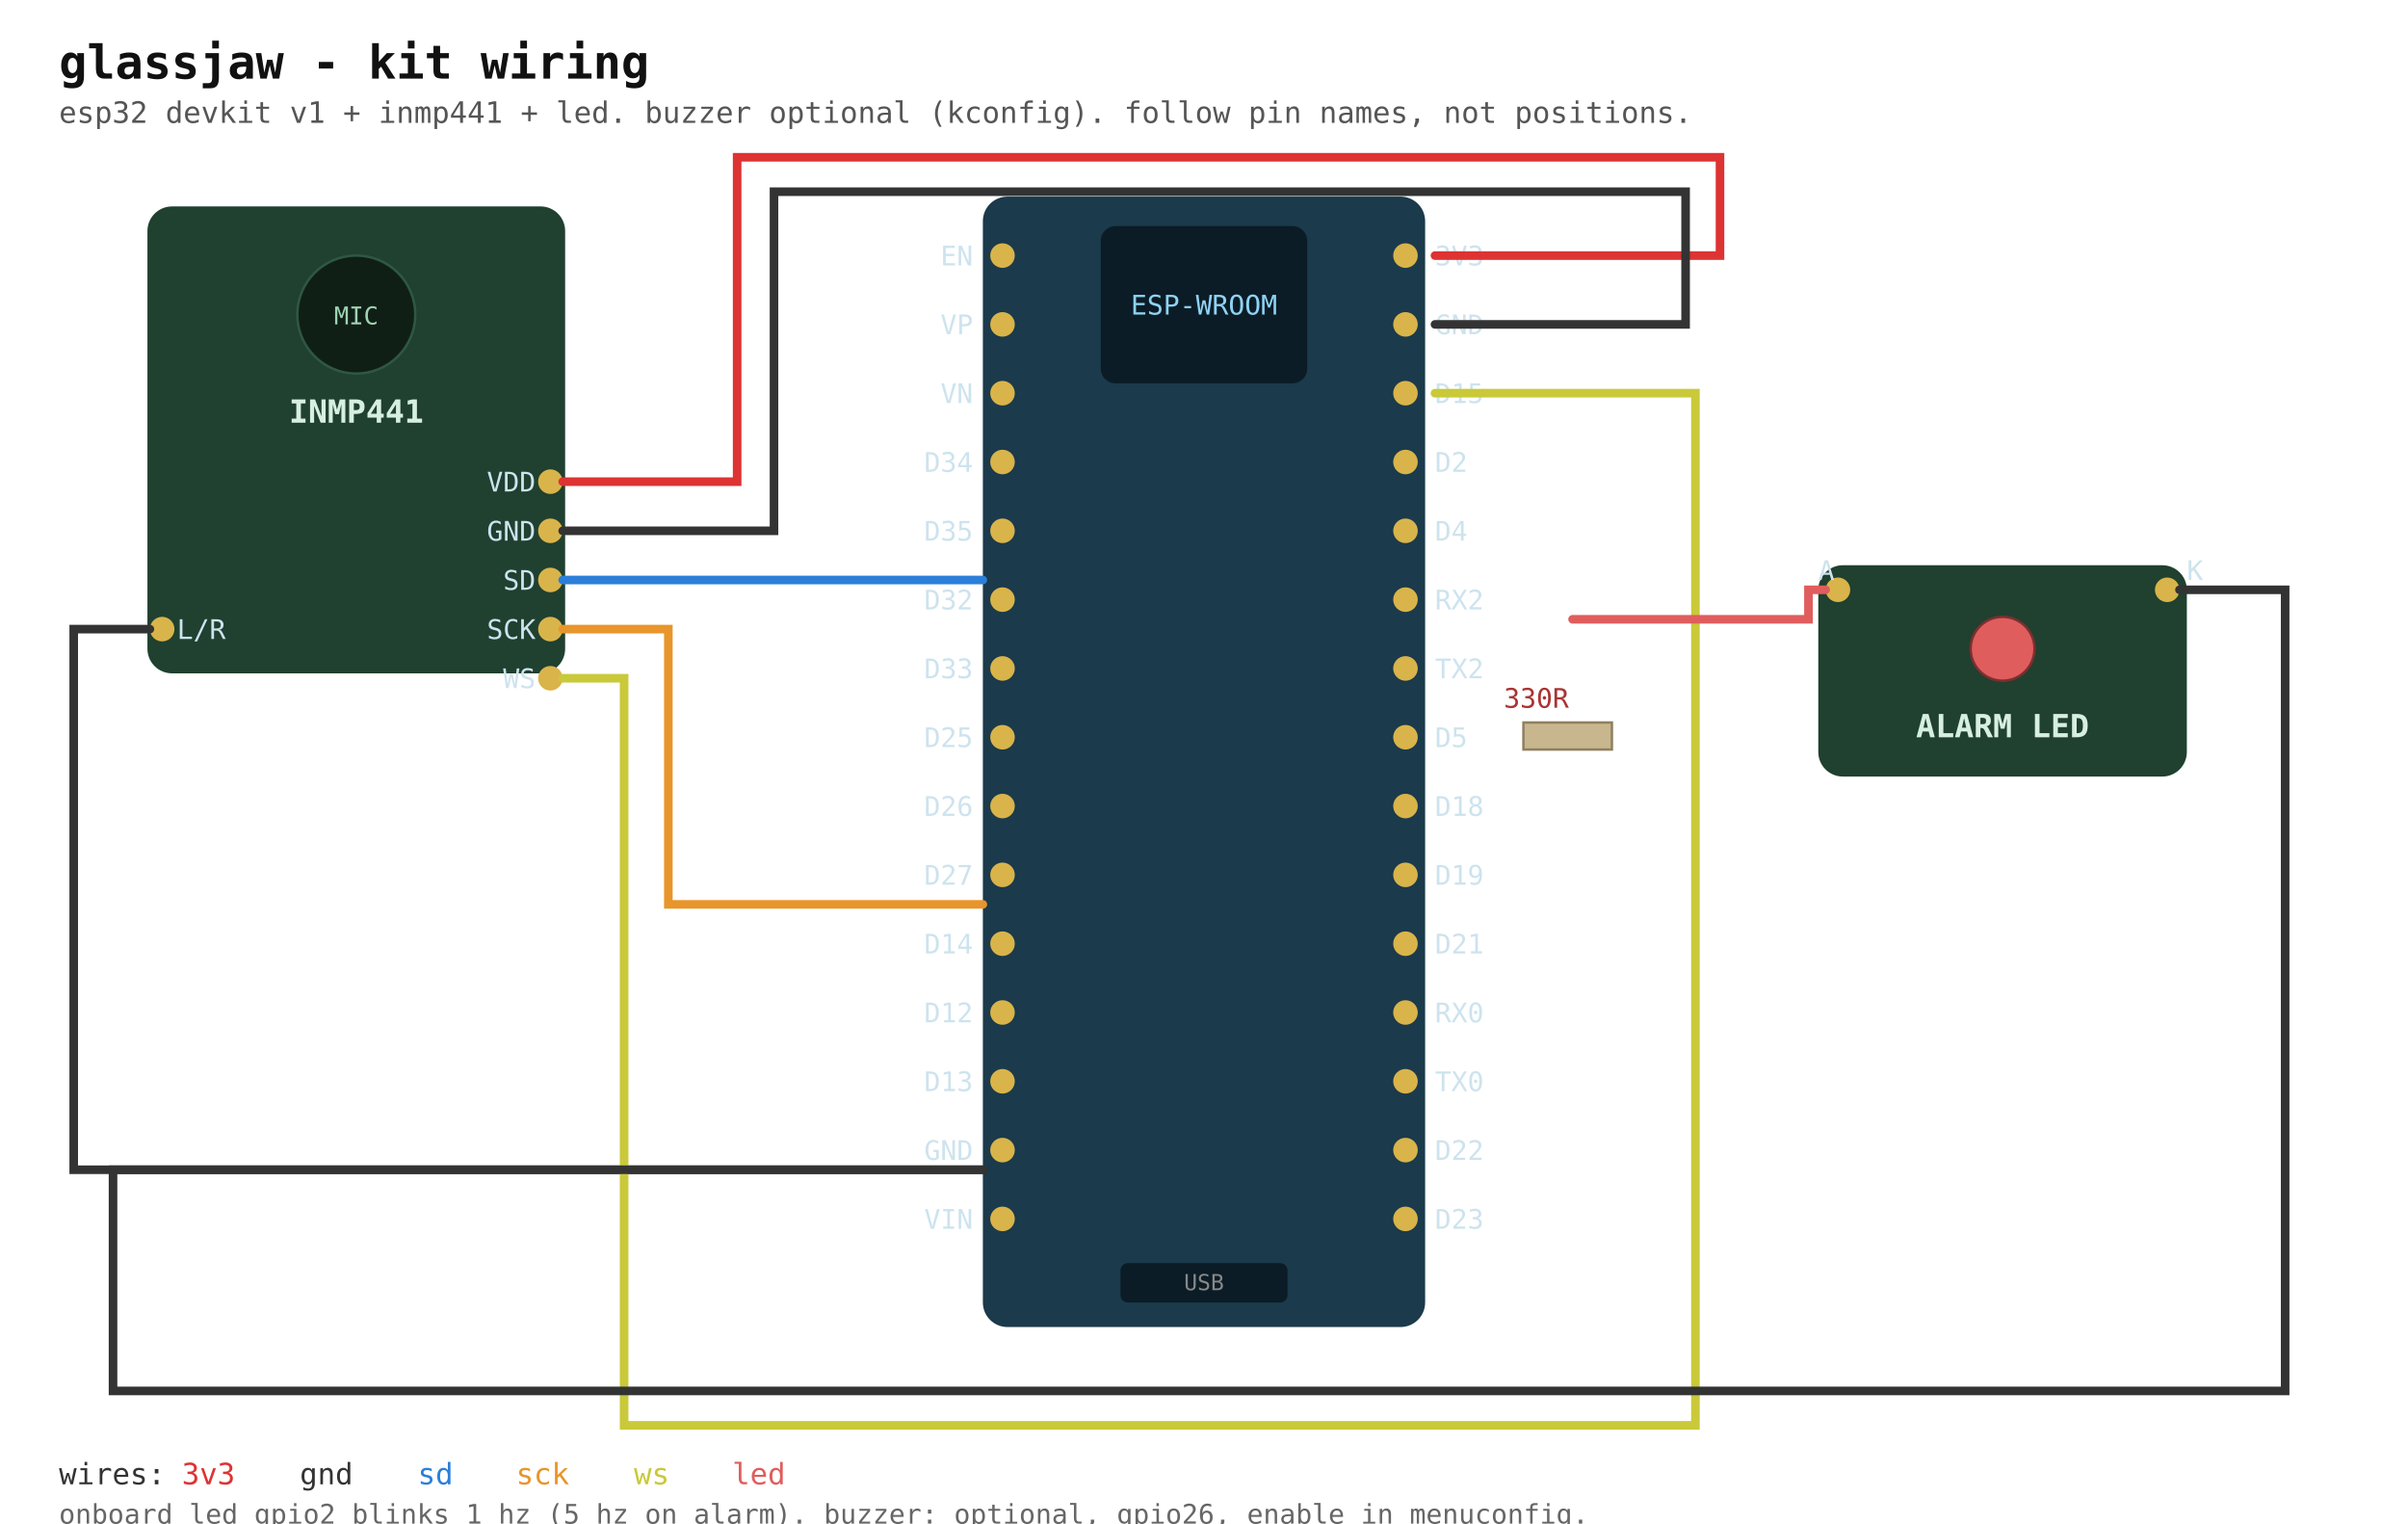
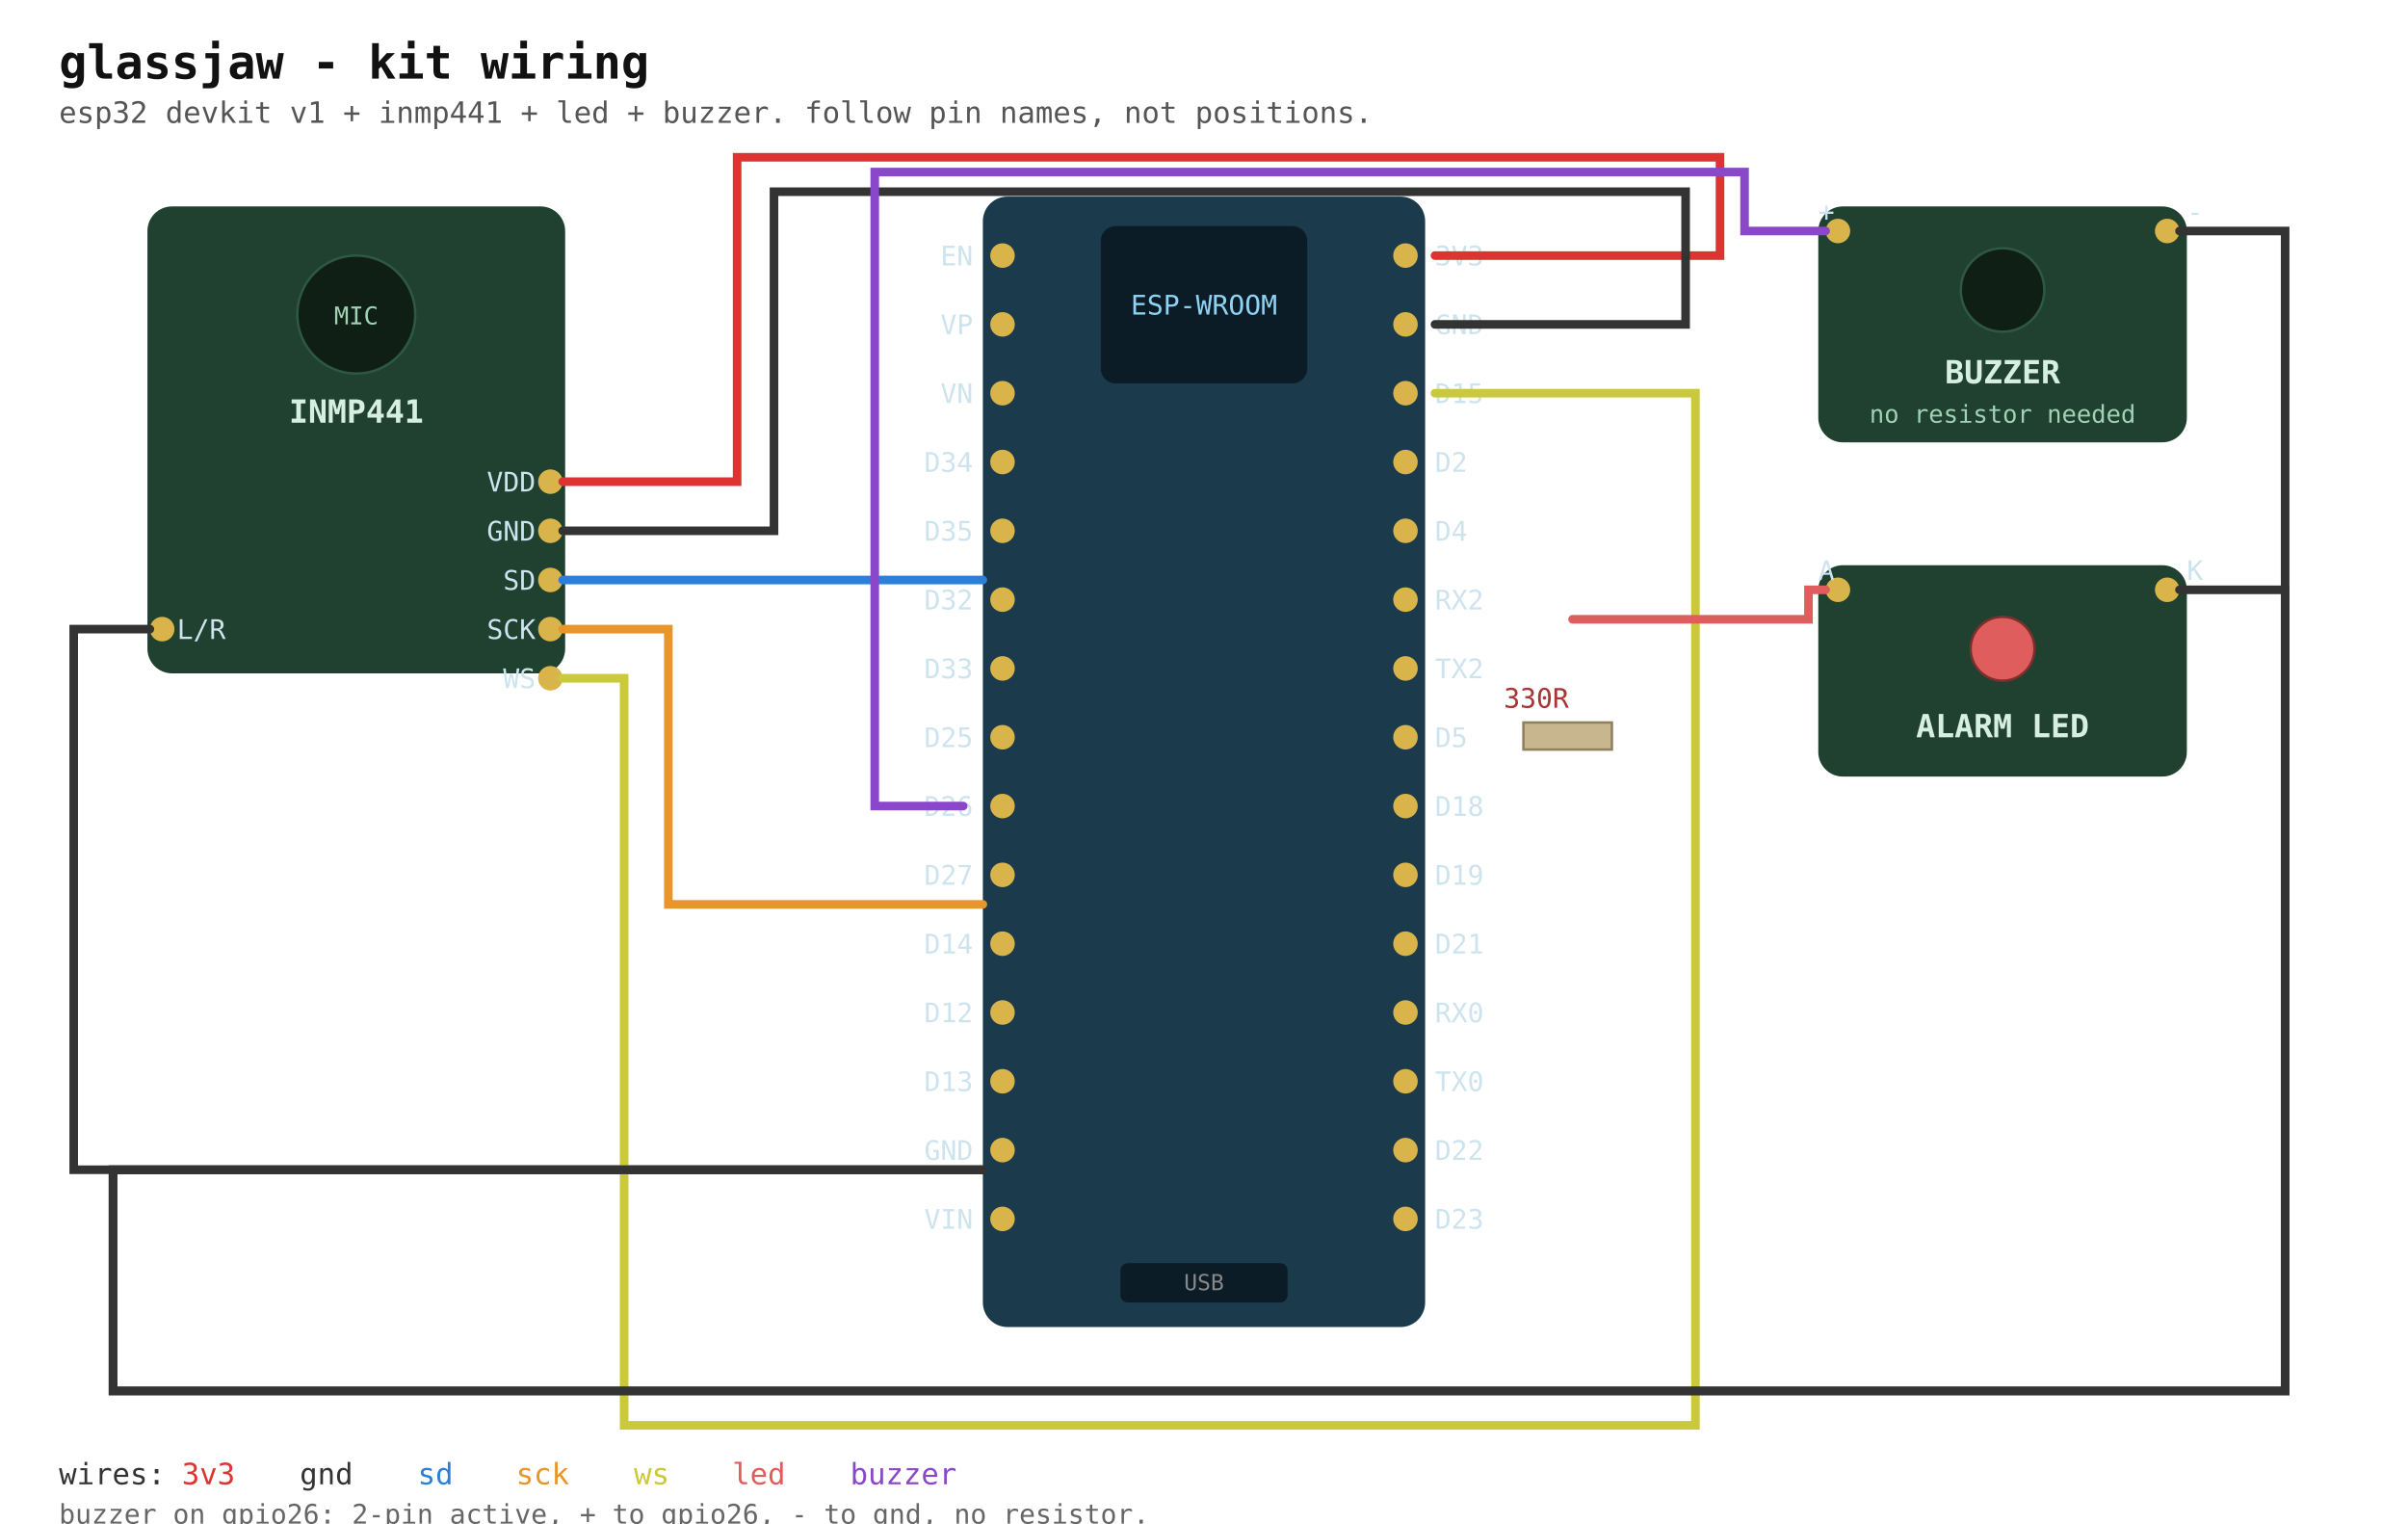
<svg xmlns="http://www.w3.org/2000/svg" viewBox="0 0 980 620" font-family="ui-monospace,Menlo,monospace">
  <defs>
    <marker id="a" markerWidth="8" markerHeight="8" refX="7" refY="4" orient="auto">
      <path d="M0,0 L8,4 L0,8 z" fill="#4a7fa5" />
    </marker>
    <marker id="g" markerWidth="8" markerHeight="8" refX="7" refY="4" orient="auto">
      <path d="M0,0 L8,4 L0,8 z" fill="#c9a227" />
    </marker>
  </defs>
  <text x="24" y="32" font-size="19" fill="#111" font-weight="bold">glassjaw - kit wiring</text>
-   <text x="24" y="50" font-size="12" fill="#555">esp32 devkit v1 + inmp441 + led. buzzer optional (kconfig). follow pin names, not positions.</text>
+   <text x="24" y="50" font-size="12" fill="#555">esp32 devkit v1 + inmp441 + led + buzzer. follow pin names, not positions.</text>
  <rect x="400" y="80" width="180" height="460" rx="10" fill="#1b3a4b" />
  <rect x="448" y="92" width="84" height="64" rx="6" fill="#0b1c26" />
  <text x="490" y="128" text-anchor="middle" fill="#8fd3f4" font-size="11">ESP-WROOM</text>
  <rect x="456" y="514" width="68" height="16" rx="3" fill="#0b1c26" />
  <text x="490" y="525" text-anchor="middle" fill="#888" font-size="9">USB</text>
  <circle cx="408" cy="104" r="5" fill="#d9b44a" />
  <text x="396" y="108" text-anchor="end" fill="#cde3ee" font-size="11">EN</text>
  <circle cx="408" cy="132" r="5" fill="#d9b44a" />
  <text x="396" y="136" text-anchor="end" fill="#cde3ee" font-size="11">VP</text>
  <circle cx="408" cy="160" r="5" fill="#d9b44a" />
  <text x="396" y="164" text-anchor="end" fill="#cde3ee" font-size="11">VN</text>
  <circle cx="408" cy="188" r="5" fill="#d9b44a" />
  <text x="396" y="192" text-anchor="end" fill="#cde3ee" font-size="11">D34</text>
  <circle cx="408" cy="216" r="5" fill="#d9b44a" />
  <text x="396" y="220" text-anchor="end" fill="#cde3ee" font-size="11">D35</text>
  <circle cx="408" cy="244" r="5" fill="#d9b44a" />
  <text x="396" y="248" text-anchor="end" fill="#cde3ee" font-size="11">D32</text>
  <circle cx="408" cy="272" r="5" fill="#d9b44a" />
  <text x="396" y="276" text-anchor="end" fill="#cde3ee" font-size="11">D33</text>
  <circle cx="408" cy="300" r="5" fill="#d9b44a" />
  <text x="396" y="304" text-anchor="end" fill="#cde3ee" font-size="11">D25</text>
  <circle cx="408" cy="328" r="5" fill="#d9b44a" />
  <text x="396" y="332" text-anchor="end" fill="#cde3ee" font-size="11">D26</text>
  <circle cx="408" cy="356" r="5" fill="#d9b44a" />
  <text x="396" y="360" text-anchor="end" fill="#cde3ee" font-size="11">D27</text>
  <circle cx="408" cy="384" r="5" fill="#d9b44a" />
  <text x="396" y="388" text-anchor="end" fill="#cde3ee" font-size="11">D14</text>
  <circle cx="408" cy="412" r="5" fill="#d9b44a" />
  <text x="396" y="416" text-anchor="end" fill="#cde3ee" font-size="11">D12</text>
  <circle cx="408" cy="440" r="5" fill="#d9b44a" />
  <text x="396" y="444" text-anchor="end" fill="#cde3ee" font-size="11">D13</text>
  <circle cx="408" cy="468" r="5" fill="#d9b44a" />
  <text x="396" y="472" text-anchor="end" fill="#cde3ee" font-size="11">GND</text>
  <circle cx="408" cy="496" r="5" fill="#d9b44a" />
  <text x="396" y="500" text-anchor="end" fill="#cde3ee" font-size="11">VIN</text>
  <circle cx="572" cy="104" r="5" fill="#d9b44a" />
  <text x="584" y="108" text-anchor="start" fill="#cde3ee" font-size="11">3V3</text>
  <circle cx="572" cy="132" r="5" fill="#d9b44a" />
  <text x="584" y="136" text-anchor="start" fill="#cde3ee" font-size="11">GND</text>
  <circle cx="572" cy="160" r="5" fill="#d9b44a" />
  <text x="584" y="164" text-anchor="start" fill="#cde3ee" font-size="11">D15</text>
  <circle cx="572" cy="188" r="5" fill="#d9b44a" />
  <text x="584" y="192" text-anchor="start" fill="#cde3ee" font-size="11">D2</text>
  <circle cx="572" cy="216" r="5" fill="#d9b44a" />
  <text x="584" y="220" text-anchor="start" fill="#cde3ee" font-size="11">D4</text>
  <circle cx="572" cy="244" r="5" fill="#d9b44a" />
  <text x="584" y="248" text-anchor="start" fill="#cde3ee" font-size="11">RX2</text>
  <circle cx="572" cy="272" r="5" fill="#d9b44a" />
  <text x="584" y="276" text-anchor="start" fill="#cde3ee" font-size="11">TX2</text>
  <circle cx="572" cy="300" r="5" fill="#d9b44a" />
  <text x="584" y="304" text-anchor="start" fill="#cde3ee" font-size="11">D5</text>
  <circle cx="572" cy="328" r="5" fill="#d9b44a" />
  <text x="584" y="332" text-anchor="start" fill="#cde3ee" font-size="11">D18</text>
  <circle cx="572" cy="356" r="5" fill="#d9b44a" />
  <text x="584" y="360" text-anchor="start" fill="#cde3ee" font-size="11">D19</text>
  <circle cx="572" cy="384" r="5" fill="#d9b44a" />
  <text x="584" y="388" text-anchor="start" fill="#cde3ee" font-size="11">D21</text>
  <circle cx="572" cy="412" r="5" fill="#d9b44a" />
  <text x="584" y="416" text-anchor="start" fill="#cde3ee" font-size="11">RX0</text>
  <circle cx="572" cy="440" r="5" fill="#d9b44a" />
  <text x="584" y="444" text-anchor="start" fill="#cde3ee" font-size="11">TX0</text>
  <circle cx="572" cy="468" r="5" fill="#d9b44a" />
  <text x="584" y="472" text-anchor="start" fill="#cde3ee" font-size="11">D22</text>
  <circle cx="572" cy="496" r="5" fill="#d9b44a" />
  <text x="584" y="500" text-anchor="start" fill="#cde3ee" font-size="11">D23</text>
  <rect x="60" y="84" width="170" height="190" rx="10" fill="#204030" />
  <circle cx="145" cy="128" r="24" fill="#101f16" stroke="#2e5842" />
  <text x="145" y="132" text-anchor="middle" fill="#9fd3b4" font-size="10">MIC</text>
  <text x="145" y="172" text-anchor="middle" fill="#d7efe0" font-size="13" font-weight="bold">INMP441</text>
  <circle cx="224" cy="196" r="5" fill="#d9b44a" />
  <text x="218" y="200" text-anchor="end" fill="#cde3ee" font-size="11">VDD</text>
  <circle cx="224" cy="216" r="5" fill="#d9b44a" />
  <text x="218" y="220" text-anchor="end" fill="#cde3ee" font-size="11">GND</text>
  <circle cx="224" cy="236" r="5" fill="#d9b44a" />
  <text x="218" y="240" text-anchor="end" fill="#cde3ee" font-size="11">SD</text>
  <circle cx="224" cy="256" r="5" fill="#d9b44a" />
  <text x="218" y="260" text-anchor="end" fill="#cde3ee" font-size="11">SCK</text>
  <circle cx="224" cy="276" r="5" fill="#d9b44a" />
  <text x="218" y="280" text-anchor="end" fill="#cde3ee" font-size="11">WS</text>
  <circle cx="66" cy="256" r="5" fill="#d9b44a" />
  <text x="72" y="260" text-anchor="start" fill="#cde3ee" font-size="11">L/R</text>
  <rect x="740" y="230" width="150" height="86" rx="10" fill="#204030" />
  <circle cx="815" cy="264" r="13" fill="#e05d5d" stroke="#7c2f2f" />
  <text x="815" y="300" text-anchor="middle" fill="#d7efe0" font-size="13" font-weight="bold">ALARM LED</text>
  <circle cx="748" cy="240" r="5" fill="#d9b44a" />
  <text x="740" y="236" text-anchor="start" fill="#cde3ee" font-size="11">A</text>
  <circle cx="882" cy="240" r="5" fill="#d9b44a" />
  <text x="890" y="236" text-anchor="start" fill="#cde3ee" font-size="11">K</text>
  <path d="M 229 196 H 300 V 64 H 700 V 104 H 584" stroke="#d33" stroke-width="3.5" fill="none" stroke-linecap="round" />
  <path d="M 229 216 H 315 V 78 H 686 V 132 H 584" stroke="#333" stroke-width="3.5" fill="none" stroke-linecap="round" />
  <path d="M 61 256 H 30 V 476 H 400" stroke="#333" stroke-width="3.5" fill="none" stroke-linecap="round" />
  <path d="M 229 236 H 290 V 236 H 400" stroke="#2b7fd9" stroke-width="3.5" fill="none" stroke-linecap="round" />
  <path d="M 229 256 H 272 V 368 H 400" stroke="#e8952b" stroke-width="3.5" fill="none" stroke-linecap="round" />
  <path d="M 229 276 H 254 V 580 H 690 V 160 H 584" stroke="#c9c93a" stroke-width="3.5" fill="none" stroke-linecap="round" />
  <path d="M 743 240 H 736 V 252 H 640" stroke="#e05d5d" stroke-width="3.5" fill="none" stroke-linecap="round" />
  <rect x="620" y="294" width="36" height="11" fill="#c8b78e" stroke="#8f8060" />
  <text x="612" y="288" fill="#a33" font-size="11">330R</text>
  <path d="M 887 240 H 930 V 566 H 46 V 476 H 400" stroke="#333" stroke-width="3.5" fill="none" stroke-linecap="round" />
+   <rect x="740" y="84" width="150" height="96" rx="10" fill="#204030" />
+   <circle cx="815" cy="118" r="17" fill="#101f16" stroke="#2e5842" />
+   <text x="815" y="156" text-anchor="middle" fill="#d7efe0" font-size="13" font-weight="bold">BUZZER</text>
+   <text x="815" y="172" text-anchor="middle" fill="#9fd3b4" font-size="10">no resistor needed</text>
+   <circle cx="748" cy="94" r="5" fill="#d9b44a" />
+   <text x="740" y="90" text-anchor="start" fill="#cde3ee" font-size="11">+</text>
+   <circle cx="882" cy="94" r="5" fill="#d9b44a" />
+   <text x="890" y="90" text-anchor="start" fill="#cde3ee" font-size="11">-</text>
+   <path d="M 743 94 H 710 V 70 H 356 V 328 H 392" stroke="#8b47c9" stroke-width="3.5" fill="none" stroke-linecap="round" />
+   <path d="M 887 94 H 930 V 566 H 46 V 476 H 400" stroke="#333" stroke-width="3.5" fill="none" stroke-linecap="round" />
  <text x="24" y="604" font-size="12" fill="#333">wires:</text>
  <text x="74" y="604" font-size="12" fill="#d33">3v3</text>
  <text x="122" y="604" font-size="12" fill="#333">gnd</text>
  <text x="170" y="604" font-size="12" fill="#2b7fd9">sd</text>
  <text x="210" y="604" font-size="12" fill="#e8952b">sck</text>
  <text x="258" y="604" font-size="12" fill="#c9c93a">ws</text>
  <text x="298" y="604" font-size="12" fill="#e05d5d">led</text>
-   <text x="24" y="620" font-size="11" fill="#666">onboard led gpio2 blinks 1 hz (5 hz on alarm). buzzer: optional, gpio26, enable in menuconfig.</text>
+   <text x="346" y="604" font-size="12" fill="#8b47c9">buzzer</text>
+   <text x="24" y="620" font-size="11" fill="#666">buzzer on gpio26: 2-pin active, + to gpio26, - to gnd, no resistor.</text>
</svg>
